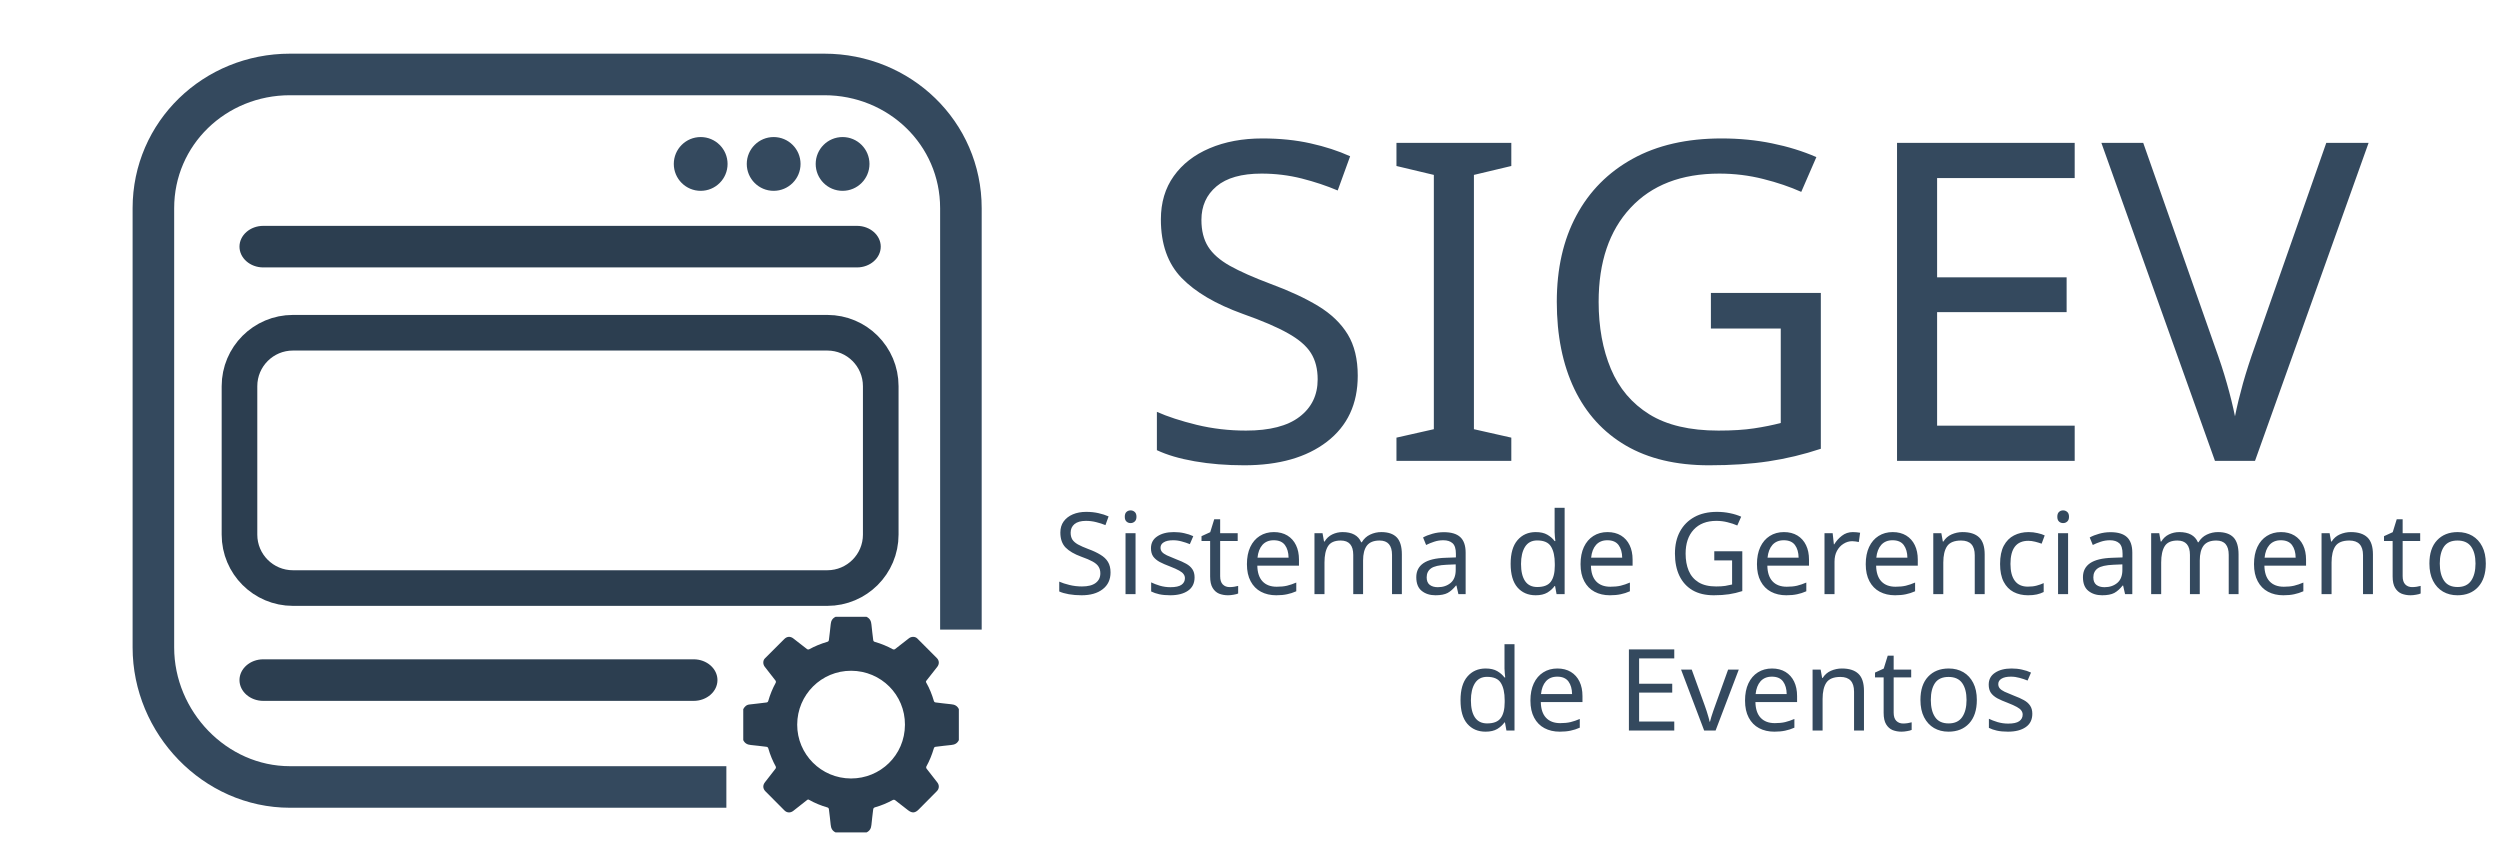
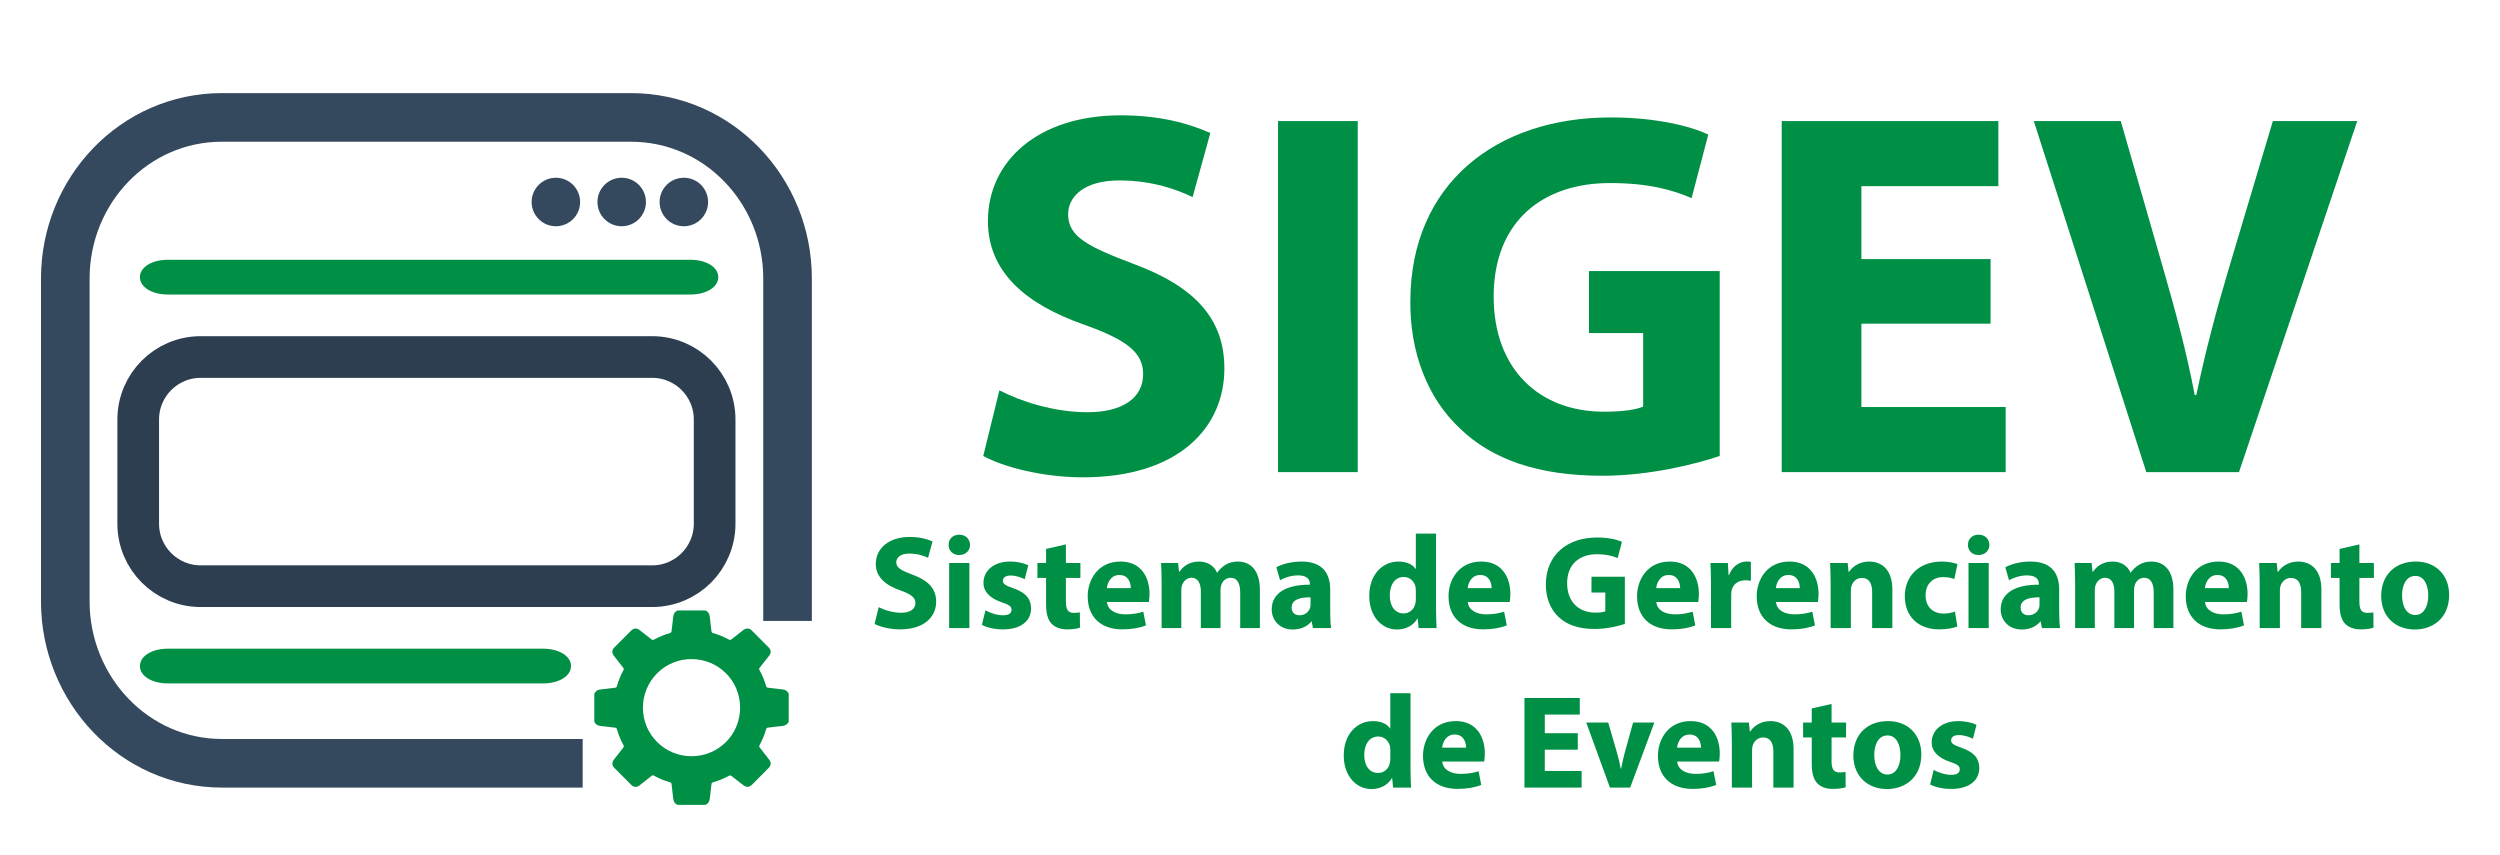
- <svg xmlns="http://www.w3.org/2000/svg" version="1.1" id="Camada_1" x="0px" y="0px" width="421.043px" height="144.706px" viewBox="0 0 421.043 144.706" enable-background="new 0 0 421.043 144.706" xml:space="preserve">
+ <svg xmlns="http://www.w3.org/2000/svg" version="1.1" id="Camada_1" x="0px" y="0px" width="359.982px" height="122.994px" viewBox="0 0 359.982 122.994" enable-background="new 0 0 359.982 122.994" xml:space="preserve">
  <g>
-     <g>
-       <circle fill="#34495E" cx="118.007" cy="27.611" r="4.529" />
-       <circle fill="#34495E" cx="130.297" cy="27.611" r="4.529" />
-       <circle fill="#34495E" cx="141.905" cy="27.611" r="4.529" />
-     </g>
-     <g>
-       <path fill="none" stroke="#2C3E50" stroke-width="6" stroke-miterlimit="10" d="M148.333,90.039c0,4.971-4.029,9-9,9h-90    c-4.971,0-9-4.029-9-9v-25c0-4.971,4.029-9,9-9h90c4.971,0,9,4.029,9,9V90.039z" />
-     </g>
-     <g>
-       <path fill="#2C3E50" d="M148.333,41.539c0,1.925-1.8,3.5-4,3.5h-100c-2.2,0-4-1.575-4-3.5c0-1.925,1.8-3.5,4-3.5h100    C146.533,38.039,148.333,39.614,148.333,41.539z" />
-     </g>
-     <g>
-       <path fill="#2C3E50" d="M120.833,114.539c0,1.925-1.8,3.5-4,3.5h-72.5c-2.2,0-4-1.575-4-3.5c0-1.925,1.8-3.5,4-3.5h72.5    C119.033,111.039,120.833,112.614,120.833,114.539z" />
-     </g>
-     <path fill="#2C3E50" d="M140.723,103.885c1.74,0,3.48,0,5.22,0c0.542,0.258,0.772,0.695,0.821,1.287   c0.073,0.866,0.202,1.726,0.298,2.59c0.021,0.185,0.082,0.286,0.276,0.341c1.071,0.305,2.094,0.73,3.072,1.264   c0.079,0.043,0.243,0.022,0.317-0.035c0.79-0.604,1.571-1.219,2.353-1.834c0.421-0.331,1.057-0.319,1.407,0.031   c1.097,1.098,2.195,2.196,3.29,3.296c0.424,0.426,0.445,1.015,0.07,1.489c-0.61,0.773-1.211,1.553-1.825,2.322   c-0.096,0.12-0.098,0.203-0.026,0.33c0.553,0.968,0.964,1.998,1.277,3.066c0.057,0.194,0.154,0.255,0.339,0.276   c0.864,0.096,1.724,0.226,2.59,0.299c0.59,0.05,1.03,0.276,1.285,0.821c0,1.74,0,3.48,0,5.22c-0.251,0.532-0.675,0.768-1.258,0.818   c-0.875,0.076-1.745,0.206-2.619,0.302c-0.187,0.021-0.281,0.085-0.338,0.277c-0.314,1.068-0.73,2.094-1.27,3.07   c-0.043,0.078-0.023,0.244,0.034,0.318c0.597,0.783,1.206,1.556,1.815,2.33c0.374,0.475,0.347,1.064-0.074,1.488   c-1.018,1.027-2.035,2.054-3.053,3.081c-0.611,0.615-1.113,0.65-1.801,0.117c-0.732-0.568-1.458-1.145-2.195-1.706   c-0.074-0.056-0.238-0.074-0.318-0.03c-0.962,0.524-1.964,0.95-3.018,1.243c-0.243,0.068-0.315,0.189-0.339,0.417   c-0.091,0.855-0.219,1.706-0.292,2.562c-0.049,0.583-0.287,1.006-0.818,1.257c-1.74,0-3.48,0-5.22,0   c-0.543-0.257-0.772-0.695-0.822-1.287c-0.072-0.866-0.202-1.726-0.297-2.59c-0.021-0.186-0.086-0.281-0.278-0.336   c-1.07-0.309-2.098-0.723-3.066-1.276c-0.131-0.075-0.212-0.063-0.33,0.031c-0.77,0.614-1.548,1.217-2.322,1.826   c-0.475,0.374-1.062,0.36-1.492-0.068c-1.073-1.068-2.138-2.144-3.204-3.219c-0.452-0.456-0.474-1.028-0.077-1.532   c0.604-0.765,1.205-1.533,1.795-2.309c0.056-0.074,0.074-0.239,0.03-0.318c-0.53-0.97-0.955-1.982-1.256-3.044   c-0.056-0.199-0.149-0.279-0.352-0.301c-0.864-0.093-1.724-0.224-2.59-0.297c-0.592-0.05-1.029-0.28-1.285-0.824   c0-1.74,0-3.48,0-5.22c0.235-0.42,0.528-0.733,1.059-0.783c0.942-0.09,1.879-0.226,2.819-0.332   c0.188-0.021,0.282-0.083,0.338-0.276c0.305-1.071,0.729-2.095,1.263-3.073c0.044-0.08,0.029-0.244-0.027-0.318   c-0.603-0.79-1.219-1.571-1.833-2.353c-0.333-0.424-0.326-1.053,0.026-1.407c1.09-1.092,2.18-2.183,3.275-3.27   c0.459-0.456,1.031-0.474,1.531-0.078c0.764,0.605,1.532,1.206,2.308,1.796c0.074,0.056,0.238,0.073,0.318,0.03   c0.978-0.536,2.002-0.956,3.072-1.267c0.193-0.056,0.256-0.153,0.277-0.339c0.097-0.873,0.226-1.744,0.302-2.619   C139.955,104.559,140.192,104.136,140.723,103.885z M134.262,122.035c-0.011,4.997,4.035,9.066,9.063,9.074   c4.916,0.008,9.066-3.882,9.085-9.054c0.019-5.038-4.013-9.066-9.049-9.087C138.336,112.948,134.273,117.006,134.262,122.035z" />
-     <g>
-       <path fill="none" stroke="#34495E" stroke-width="7" stroke-miterlimit="10" d="M122.333,132.539h-73.5c-12.65,0-23-10.85-23-23.5    V35.066c0-12.65,10.35-22.527,23-22.527h90c12.65,0,23,9.877,23,22.527v70.973" />
-     </g>
-     <g>
-       <g>
-         <text transform="matrix(1 0 0 1 191.0113 77.6127)" fill="#34495E" font-family="'MyriadPro-Bold'" font-size="75">SIGEV</text>
-         <text transform="matrix(1 0 0 1 177.4253 100.0658)">
-           <tspan x="0" y="0" fill="#34495E" font-family="'MyriadPro-Bold'" font-size="19.144">Sistema de Gerenciamento</tspan>
-           <tspan x="67.502" y="22.974" fill="#34495E" font-family="'MyriadPro-Bold'" font-size="19.144">de Eventos</tspan>
-         </text>
-       </g>
-     </g>
+     <circle fill="#34495E" cx="80.042" cy="29.086" r="3.492" />
+     <circle fill="#34495E" cx="89.519" cy="29.086" r="3.492" />
+     <circle fill="#34495E" cx="98.469" cy="29.086" r="3.492" />
+   </g>
+   <g>
+     <path fill="none" stroke="#2C3E50" stroke-width="6" stroke-miterlimit="10" d="M102.902,75.407c0,4.971-4.029,9-9,9h-65   c-4.971,0-9-4.029-9-9v-15c0-4.971,4.029-9,9-9h65c4.971,0,9,4.029,9,9V75.407z" />
+   </g>
+   <g>
+     <path fill="#009045" d="M103.426,39.907c0,1.484-1.8,2.5-4,2.5H24.149c-2.2,0-4-1.016-4-2.5s1.8-2.5,4-2.5h75.277   C101.626,37.407,103.426,38.423,103.426,39.907z" />
+   </g>
+   <g>
+     <path fill="#009045" d="M82.221,95.907c0,1.484-1.8,2.5-4,2.5H24.149c-2.2,0-4-1.016-4-2.5s1.8-2.5,4-2.5h54.072   C80.421,93.407,82.221,94.423,82.221,95.907z" />
+   </g>
+   <path fill="#009045" d="M97.558,87.899c1.342,0,2.683,0,4.025,0c0.418,0.199,0.595,0.536,0.633,0.992  c0.056,0.667,0.156,1.331,0.23,1.997c0.016,0.143,0.063,0.22,0.213,0.263c0.826,0.235,1.614,0.563,2.369,0.975  c0.061,0.033,0.187,0.017,0.245-0.027c0.609-0.465,1.211-0.94,1.814-1.414c0.324-0.255,0.815-0.246,1.085,0.024  c0.846,0.847,1.692,1.693,2.537,2.542c0.327,0.328,0.343,0.783,0.054,1.148c-0.47,0.596-0.934,1.197-1.407,1.791  c-0.074,0.093-0.076,0.157-0.02,0.255c0.427,0.747,0.744,1.54,0.985,2.364c0.044,0.149,0.118,0.197,0.261,0.213  c0.666,0.074,1.33,0.174,1.997,0.231c0.455,0.039,0.794,0.213,0.991,0.633c0,1.342,0,2.683,0,4.025  c-0.193,0.41-0.52,0.592-0.97,0.631c-0.675,0.058-1.346,0.159-2.019,0.233c-0.144,0.016-0.217,0.065-0.26,0.213  c-0.242,0.823-0.563,1.615-0.98,2.367c-0.034,0.06-0.018,0.188,0.026,0.246c0.46,0.604,0.93,1.2,1.4,1.797  c0.288,0.366,0.268,0.82-0.057,1.148c-0.785,0.792-1.569,1.584-2.354,2.376c-0.471,0.475-0.858,0.501-1.388,0.09  c-0.565-0.438-1.124-0.883-1.693-1.315c-0.057-0.043-0.184-0.057-0.245-0.023c-0.742,0.404-1.514,0.733-2.327,0.959  c-0.187,0.052-0.243,0.146-0.262,0.322c-0.07,0.659-0.169,1.315-0.225,1.975c-0.038,0.45-0.222,0.776-0.631,0.969  c-1.342,0-2.683,0-4.025,0c-0.419-0.198-0.595-0.536-0.633-0.992c-0.056-0.667-0.155-1.331-0.229-1.997  c-0.016-0.144-0.066-0.217-0.214-0.259c-0.825-0.238-1.618-0.558-2.364-0.984c-0.101-0.058-0.164-0.048-0.254,0.024  c-0.594,0.473-1.194,0.938-1.79,1.408c-0.366,0.288-0.819,0.277-1.151-0.052c-0.827-0.823-1.648-1.653-2.47-2.482  c-0.349-0.352-0.366-0.793-0.059-1.181c0.466-0.59,0.929-1.182,1.384-1.78c0.043-0.057,0.057-0.184,0.023-0.245  c-0.409-0.748-0.737-1.528-0.968-2.348c-0.043-0.154-0.115-0.215-0.272-0.232c-0.666-0.072-1.33-0.173-1.997-0.229  c-0.457-0.038-0.793-0.216-0.991-0.635c0-1.342,0-2.683,0-4.025c0.181-0.324,0.407-0.565,0.816-0.604  c0.726-0.069,1.449-0.174,2.174-0.256c0.145-0.016,0.218-0.064,0.26-0.213c0.235-0.826,0.562-1.615,0.974-2.37  c0.034-0.062,0.022-0.188-0.021-0.245c-0.465-0.61-0.94-1.211-1.414-1.814c-0.257-0.327-0.252-0.812,0.02-1.085  c0.84-0.842,1.681-1.683,2.525-2.522c0.354-0.352,0.795-0.365,1.18-0.06c0.589,0.467,1.181,0.93,1.779,1.385  c0.057,0.043,0.184,0.057,0.245,0.023c0.754-0.413,1.544-0.737,2.368-0.977c0.149-0.043,0.197-0.118,0.213-0.261  c0.075-0.673,0.174-1.345,0.233-2.019C96.966,88.419,97.149,88.093,97.558,87.899z M92.576,101.895  c-0.008,3.853,3.112,6.991,6.988,6.997c3.791,0.006,6.99-2.994,7.005-6.981c0.015-3.885-3.094-6.991-6.977-7.007  C95.717,94.887,92.584,98.017,92.576,101.895z" />
+   <g>
+     <path fill="none" stroke="#34495E" stroke-width="7" stroke-miterlimit="10" d="M83.902,109.907H31.968   c-12.65,0-22.566-10.649-22.566-23.299V40.099c0-12.65,9.916-23.192,22.566-23.192h58.867c12.65,0,22.566,10.542,22.566,23.192   v49.308" />
+   </g>
+   <g>
+     <path fill="#009045" d="M143.905,56.206c3.074,1.575,7.799,3.15,12.674,3.15c5.25,0,8.025-2.176,8.025-5.476   c0-3.149-2.4-4.949-8.476-7.124c-8.399-2.925-13.874-7.575-13.874-14.925c0-8.625,7.2-15.225,19.124-15.225   c5.7,0,9.899,1.2,12.899,2.55l-2.55,9.225c-2.024-0.975-5.625-2.399-10.574-2.399c-4.95,0-7.35,2.25-7.35,4.875   c0,3.225,2.85,4.65,9.374,7.125c8.925,3.3,13.125,7.95,13.125,15.075c0,8.475-6.524,15.674-20.399,15.674   c-5.774,0-11.475-1.5-14.324-3.074L143.905,56.206z" />
+     <path fill="#009045" d="M195.504,17.433v50.548h-11.475V17.433H195.504z" />
+     <path fill="#009045" d="M247.627,65.656c-3.524,1.199-10.199,2.85-16.874,2.85c-9.225,0-15.899-2.325-20.549-6.825   c-4.65-4.35-7.2-10.949-7.125-18.374c0.075-16.799,12.3-26.399,28.874-26.399c6.524,0,11.549,1.275,14.024,2.475l-2.4,9.15   c-2.774-1.2-6.225-2.175-11.774-2.175c-9.524,0-16.725,5.4-16.725,16.35c0,10.424,6.525,16.575,15.899,16.575   c2.625,0,4.726-0.3,5.625-0.75V47.956h-7.8v-8.924h18.824V65.656z" />
+     <path fill="#009045" d="M286.627,46.607h-18.599v12h20.773v9.374h-32.248V17.433h31.198v9.375h-19.724v10.5h18.599V46.607z" />
+     <path fill="#009045" d="M309.051,67.981l-16.199-50.548h12.524l6.15,21.374c1.725,6,3.3,11.774,4.499,18.074h0.226   c1.274-6.074,2.85-12.074,4.574-17.849l6.45-21.599h12.149L322.4,67.981H309.051z" />
+   </g>
+   <g>
+     <path fill="#009045" d="M126.526,87.427c0.785,0.402,1.992,0.805,3.236,0.805c1.341,0,2.049-0.556,2.049-1.398   c0-0.804-0.612-1.264-2.163-1.818c-2.146-0.747-3.543-1.935-3.543-3.812c0-2.202,1.838-3.887,4.883-3.887   c1.456,0,2.528,0.306,3.294,0.65l-0.651,2.355c-0.517-0.249-1.436-0.612-2.7-0.612c-1.264,0-1.876,0.574-1.876,1.244   c0,0.824,0.728,1.188,2.394,1.819c2.278,0.843,3.352,2.03,3.352,3.85c0,2.164-1.666,4.002-5.209,4.002   c-1.475,0-2.93-0.383-3.658-0.785L126.526,87.427z" />
+     <path fill="#009045" d="M139.679,78.465c0,0.805-0.613,1.455-1.57,1.455c-0.919,0-1.532-0.65-1.513-1.455   c-0.02-0.843,0.594-1.475,1.531-1.475C139.066,76.99,139.66,77.622,139.679,78.465z M136.673,90.434v-9.364h2.911v9.364H136.673z" />
+     <path fill="#009045" d="M141.899,87.887c0.536,0.325,1.646,0.708,2.508,0.708c0.881,0,1.245-0.306,1.245-0.784   c0-0.479-0.287-0.709-1.379-1.073c-1.934-0.65-2.681-1.704-2.662-2.814c0-1.743,1.494-3.064,3.812-3.064   c1.091,0,2.068,0.249,2.643,0.536l-0.518,2.011c-0.421-0.229-1.226-0.536-2.029-0.536c-0.709,0-1.111,0.287-1.111,0.767   c0,0.44,0.364,0.67,1.514,1.072c1.78,0.612,2.527,1.513,2.547,2.892c0,1.742-1.379,3.025-4.061,3.025   c-1.226,0-2.316-0.268-3.025-0.651L141.899,87.887z" />
+     <path fill="#009045" d="M153.482,78.389v2.681h2.087v2.145h-2.087v3.39c0,1.13,0.268,1.647,1.148,1.647   c0.364,0,0.651-0.039,0.862-0.077l0.019,2.202c-0.383,0.153-1.072,0.249-1.896,0.249c-0.938,0-1.724-0.325-2.183-0.804   c-0.536-0.556-0.805-1.456-0.805-2.777v-3.83h-1.245v-2.145h1.245v-2.03L153.482,78.389z" />
+     <path fill="#009045" d="M159.397,86.681c0.097,1.206,1.283,1.78,2.644,1.78c0.995,0,1.8-0.134,2.585-0.383l0.383,1.973   c-0.957,0.383-2.126,0.574-3.39,0.574c-3.179,0-4.998-1.838-4.998-4.769c0-2.374,1.475-4.998,4.73-4.998   c3.025,0,4.174,2.355,4.174,4.673c0,0.498-0.057,0.938-0.096,1.149H159.397z M162.826,84.689c0-0.708-0.307-1.896-1.647-1.896   c-1.226,0-1.724,1.11-1.8,1.896H162.826z" />
+     <path fill="#009045" d="M167.264,84.057c0-1.168-0.038-2.164-0.076-2.987h2.451l0.134,1.264h0.058   c0.402-0.594,1.226-1.475,2.834-1.475c1.206,0,2.164,0.613,2.566,1.59h0.038c0.345-0.479,0.766-0.862,1.206-1.13   c0.518-0.307,1.092-0.46,1.781-0.46c1.8,0,3.16,1.265,3.16,4.061v5.515h-2.835V85.34c0-1.359-0.44-2.145-1.379-2.145   c-0.67,0-1.148,0.459-1.34,1.015c-0.077,0.211-0.115,0.517-0.115,0.747v5.477h-2.834v-5.247c0-1.188-0.421-1.991-1.341-1.991   c-0.746,0-1.188,0.574-1.359,1.053c-0.096,0.229-0.115,0.498-0.115,0.728v5.458h-2.834V84.057z" />
+     <path fill="#009045" d="M189.052,90.434l-0.173-0.938h-0.058c-0.612,0.747-1.57,1.149-2.681,1.149   c-1.896,0-3.025-1.379-3.025-2.873c0-2.432,2.183-3.6,5.496-3.581v-0.134c0-0.498-0.269-1.206-1.705-1.206   c-0.957,0-1.972,0.325-2.585,0.708l-0.536-1.876c0.651-0.364,1.935-0.824,3.639-0.824c3.121,0,4.117,1.839,4.117,4.041v3.255   c0,0.9,0.038,1.763,0.134,2.279H189.052z M188.708,86.01c-1.532-0.019-2.72,0.345-2.72,1.475c0,0.747,0.498,1.11,1.149,1.11   c0.728,0,1.321-0.479,1.513-1.072c0.038-0.152,0.058-0.325,0.058-0.497V86.01z" />
+     <path fill="#009045" d="M206.781,76.837v10.801c0,1.054,0.038,2.164,0.076,2.796h-2.585l-0.134-1.379H204.1   c-0.594,1.054-1.724,1.59-2.931,1.59c-2.221,0-4.002-1.896-4.002-4.807c-0.019-3.16,1.953-4.979,4.194-4.979   c1.148,0,2.049,0.402,2.47,1.054h0.038v-5.075H206.781z M203.87,85.033c0-0.153-0.019-0.363-0.038-0.517   c-0.172-0.785-0.804-1.437-1.704-1.437c-1.321,0-2.011,1.188-2.011,2.662c0,1.589,0.785,2.585,1.991,2.585   c0.843,0,1.513-0.574,1.686-1.398c0.058-0.21,0.076-0.421,0.076-0.67V85.033z" />
+     <path fill="#009045" d="M211.354,86.681c0.097,1.206,1.283,1.78,2.644,1.78c0.995,0,1.8-0.134,2.585-0.383l0.383,1.973   c-0.957,0.383-2.126,0.574-3.39,0.574c-3.179,0-4.998-1.838-4.998-4.769c0-2.374,1.475-4.998,4.73-4.998   c3.025,0,4.174,2.355,4.174,4.673c0,0.498-0.057,0.938-0.096,1.149H211.354z M214.783,84.689c0-0.708-0.307-1.896-1.647-1.896   c-1.226,0-1.724,1.11-1.8,1.896H214.783z" />
+     <path fill="#009045" d="M233.967,89.84c-0.899,0.307-2.604,0.728-4.309,0.728c-2.355,0-4.06-0.594-5.247-1.742   c-1.188-1.111-1.838-2.796-1.819-4.691c0.02-4.29,3.141-6.741,7.373-6.741c1.666,0,2.949,0.325,3.581,0.632l-0.613,2.336   c-0.708-0.306-1.589-0.555-3.006-0.555c-2.433,0-4.271,1.379-4.271,4.175c0,2.661,1.666,4.231,4.06,4.231   c0.67,0,1.206-0.076,1.437-0.191v-2.7h-1.992v-2.278h4.807V89.84z" />
+     <path fill="#009045" d="M238.501,86.681c0.097,1.206,1.283,1.78,2.644,1.78c0.995,0,1.8-0.134,2.585-0.383l0.383,1.973   c-0.957,0.383-2.126,0.574-3.39,0.574c-3.179,0-4.998-1.838-4.998-4.769c0-2.374,1.475-4.998,4.73-4.998   c3.025,0,4.174,2.355,4.174,4.673c0,0.498-0.057,0.938-0.096,1.149H238.501z M241.929,84.689c0-0.708-0.307-1.896-1.647-1.896   c-1.226,0-1.724,1.11-1.8,1.896H241.929z" />
+     <path fill="#009045" d="M246.369,84.152c0-1.379-0.038-2.278-0.076-3.083h2.509l0.096,1.724h0.076   c0.479-1.359,1.628-1.935,2.527-1.935c0.269,0,0.402,0,0.613,0.039v2.738c-0.211-0.039-0.46-0.077-0.785-0.077   c-1.072,0-1.8,0.575-1.991,1.475c-0.039,0.191-0.058,0.422-0.058,0.651v4.749h-2.911V84.152z" />
+     <path fill="#009045" d="M255.73,86.681c0.097,1.206,1.283,1.78,2.644,1.78c0.995,0,1.8-0.134,2.585-0.383l0.383,1.973   c-0.957,0.383-2.126,0.574-3.39,0.574c-3.179,0-4.998-1.838-4.998-4.769c0-2.374,1.475-4.998,4.73-4.998   c3.025,0,4.174,2.355,4.174,4.673c0,0.498-0.057,0.938-0.096,1.149H255.73z M259.159,84.689c0-0.708-0.307-1.896-1.647-1.896   c-1.226,0-1.724,1.11-1.8,1.896H259.159z" />
+     <path fill="#009045" d="M263.598,84.057c0-1.168-0.038-2.164-0.076-2.987h2.527l0.134,1.283h0.058   c0.383-0.594,1.341-1.494,2.892-1.494c1.915,0,3.352,1.265,3.352,4.021v5.554h-2.911v-5.189c0-1.207-0.421-2.03-1.475-2.03   c-0.804,0-1.282,0.556-1.475,1.092c-0.076,0.172-0.114,0.46-0.114,0.728v5.4h-2.911V84.057z" />
+     <path fill="#009045" d="M281.845,90.204c-0.518,0.229-1.494,0.421-2.604,0.421c-3.025,0-4.96-1.838-4.96-4.787   c0-2.738,1.877-4.979,5.362-4.979c0.766,0,1.608,0.135,2.221,0.364l-0.459,2.164c-0.345-0.153-0.862-0.287-1.628-0.287   c-1.532,0-2.527,1.091-2.509,2.623c0,1.724,1.149,2.624,2.566,2.624c0.689,0,1.226-0.115,1.666-0.288L281.845,90.204z" />
+     <path fill="#009045" d="M286.458,78.465c0,0.805-0.613,1.455-1.57,1.455c-0.919,0-1.532-0.65-1.513-1.455   c-0.02-0.843,0.594-1.475,1.531-1.475C285.844,76.99,286.438,77.622,286.458,78.465z M283.451,90.434v-9.364h2.911v9.364H283.451z" />
+     <path fill="#009045" d="M294.02,90.434l-0.173-0.938h-0.058c-0.612,0.747-1.57,1.149-2.681,1.149c-1.896,0-3.025-1.379-3.025-2.873   c0-2.432,2.183-3.6,5.496-3.581v-0.134c0-0.498-0.269-1.206-1.705-1.206c-0.957,0-1.972,0.325-2.585,0.708l-0.536-1.876   c0.651-0.364,1.935-0.824,3.639-0.824c3.121,0,4.117,1.839,4.117,4.041v3.255c0,0.9,0.038,1.763,0.134,2.279H294.02z    M293.676,86.01c-1.532-0.019-2.72,0.345-2.72,1.475c0,0.747,0.498,1.11,1.149,1.11c0.728,0,1.321-0.479,1.513-1.072   c0.038-0.152,0.058-0.325,0.058-0.497V86.01z" />
+     <path fill="#009045" d="M298.804,84.057c0-1.168-0.038-2.164-0.076-2.987h2.451l0.134,1.264h0.058   c0.402-0.594,1.226-1.475,2.834-1.475c1.206,0,2.164,0.613,2.566,1.59h0.038c0.345-0.479,0.766-0.862,1.206-1.13   c0.518-0.307,1.092-0.46,1.781-0.46c1.8,0,3.159,1.265,3.159,4.061v5.515h-2.834V85.34c0-1.359-0.44-2.145-1.379-2.145   c-0.67,0-1.148,0.459-1.34,1.015c-0.077,0.211-0.115,0.517-0.115,0.747v5.477h-2.834v-5.247c0-1.188-0.421-1.991-1.341-1.991   c-0.746,0-1.187,0.574-1.359,1.053c-0.096,0.229-0.115,0.498-0.115,0.728v5.458h-2.834V84.057z" />
+     <path fill="#009045" d="M317.509,86.681c0.097,1.206,1.283,1.78,2.644,1.78c0.995,0,1.8-0.134,2.585-0.383l0.383,1.973   c-0.957,0.383-2.126,0.574-3.39,0.574c-3.179,0-4.998-1.838-4.998-4.769c0-2.374,1.475-4.998,4.73-4.998   c3.025,0,4.174,2.355,4.174,4.673c0,0.498-0.057,0.938-0.096,1.149H317.509z M320.937,84.689c0-0.708-0.307-1.896-1.647-1.896   c-1.226,0-1.724,1.11-1.8,1.896H320.937z" />
+     <path fill="#009045" d="M325.377,84.057c0-1.168-0.038-2.164-0.076-2.987h2.527l0.134,1.283h0.058   c0.383-0.594,1.341-1.494,2.892-1.494c1.915,0,3.352,1.265,3.352,4.021v5.554h-2.911v-5.189c0-1.207-0.421-2.03-1.475-2.03   c-0.804,0-1.282,0.556-1.475,1.092c-0.076,0.172-0.114,0.46-0.114,0.728v5.4h-2.911V84.057z" />
+     <path fill="#009045" d="M339.736,78.389v2.681h2.087v2.145h-2.087v3.39c0,1.13,0.268,1.647,1.148,1.647   c0.364,0,0.651-0.039,0.862-0.077l0.019,2.202c-0.383,0.153-1.072,0.249-1.896,0.249c-0.938,0-1.724-0.325-2.183-0.804   c-0.536-0.556-0.805-1.456-0.805-2.777v-3.83h-1.245v-2.145h1.245v-2.03L339.736,78.389z" />
+     <path fill="#009045" d="M352.659,85.647c0,3.428-2.432,4.998-4.94,4.998c-2.738,0-4.845-1.801-4.845-4.826s1.991-4.96,4.998-4.96   C350.745,80.859,352.659,82.831,352.659,85.647z M345.881,85.742c0,1.608,0.67,2.814,1.915,2.814c1.13,0,1.857-1.13,1.857-2.814   c0-1.398-0.536-2.815-1.857-2.815C346.397,82.927,345.881,84.363,345.881,85.742z" />
+     <path fill="#009045" d="M203.105,99.811v10.801c0,1.054,0.038,2.164,0.076,2.796h-2.585l-0.134-1.379h-0.038   c-0.594,1.054-1.724,1.59-2.931,1.59c-2.221,0-4.002-1.896-4.002-4.807c-0.019-3.16,1.953-4.979,4.194-4.979   c1.148,0,2.049,0.402,2.47,1.054h0.038v-5.075H203.105z M200.194,108.007c0-0.153-0.019-0.363-0.038-0.517   c-0.172-0.785-0.804-1.437-1.704-1.437c-1.321,0-2.011,1.188-2.011,2.662c0,1.589,0.785,2.585,1.991,2.585   c0.843,0,1.513-0.574,1.686-1.398c0.058-0.21,0.076-0.421,0.076-0.67V108.007z" />
+     <path fill="#009045" d="M207.678,109.654c0.097,1.206,1.283,1.78,2.644,1.78c0.995,0,1.8-0.134,2.585-0.383l0.383,1.973   c-0.957,0.383-2.126,0.574-3.39,0.574c-3.179,0-4.998-1.838-4.998-4.769c0-2.374,1.475-4.998,4.73-4.998   c3.025,0,4.174,2.355,4.174,4.673c0,0.498-0.057,0.938-0.096,1.149H207.678z M211.107,107.662c0-0.708-0.307-1.896-1.647-1.896   c-1.226,0-1.724,1.11-1.8,1.896H211.107z" />
+     <path fill="#009045" d="M227.188,107.949h-4.75v3.064h5.305v2.394h-8.234V100.5h7.967v2.394h-5.037v2.682h4.75V107.949z" />
+     <path fill="#009045" d="M231.571,104.043l1.264,4.347c0.23,0.785,0.402,1.532,0.536,2.279h0.058   c0.153-0.767,0.307-1.475,0.518-2.279l1.206-4.347h3.063l-3.484,9.364h-2.911l-3.409-9.364H231.571z" />
+     <path fill="#009045" d="M241.507,109.654c0.097,1.206,1.283,1.78,2.644,1.78c0.995,0,1.8-0.134,2.585-0.383l0.383,1.973   c-0.957,0.383-2.126,0.574-3.39,0.574c-3.179,0-4.998-1.838-4.998-4.769c0-2.374,1.475-4.998,4.73-4.998   c3.025,0,4.174,2.355,4.174,4.673c0,0.498-0.057,0.938-0.096,1.149H241.507z M244.935,107.662c0-0.708-0.307-1.896-1.647-1.896   c-1.226,0-1.724,1.11-1.8,1.896H244.935z" />
+     <path fill="#009045" d="M249.374,107.03c0-1.168-0.038-2.164-0.076-2.987h2.527l0.134,1.283h0.058   c0.383-0.594,1.341-1.494,2.892-1.494c1.915,0,3.352,1.265,3.352,4.021v5.554h-2.911v-5.189c0-1.207-0.421-2.03-1.475-2.03   c-0.804,0-1.282,0.556-1.475,1.092c-0.076,0.172-0.114,0.46-0.114,0.728v5.4h-2.911V107.03z" />
+     <path fill="#009045" d="M263.734,101.362v2.681h2.087v2.145h-2.087v3.39c0,1.13,0.268,1.647,1.148,1.647   c0.364,0,0.651-0.039,0.862-0.077l0.019,2.202c-0.383,0.153-1.072,0.249-1.896,0.249c-0.938,0-1.724-0.325-2.183-0.805   c-0.536-0.555-0.805-1.455-0.805-2.776v-3.83h-1.245v-2.145h1.245v-2.03L263.734,101.362z" />
+     <path fill="#009045" d="M276.657,108.62c0,3.428-2.432,4.998-4.94,4.998c-2.738,0-4.845-1.801-4.845-4.826s1.991-4.96,4.998-4.96   C274.743,103.832,276.657,105.805,276.657,108.62z M269.879,108.716c0,1.608,0.67,2.814,1.915,2.814c1.13,0,1.857-1.13,1.857-2.814   c0-1.398-0.536-2.815-1.857-2.815C270.395,105.901,269.879,107.337,269.879,108.716z" />
+     <path fill="#009045" d="M278.436,110.861c0.536,0.325,1.646,0.709,2.508,0.709c0.881,0,1.245-0.307,1.245-0.785   c0-0.479-0.287-0.709-1.379-1.073c-1.934-0.65-2.681-1.704-2.662-2.814c0-1.743,1.494-3.064,3.812-3.064   c1.091,0,2.068,0.249,2.643,0.536l-0.518,2.011c-0.421-0.229-1.226-0.536-2.029-0.536c-0.709,0-1.111,0.287-1.111,0.767   c0,0.44,0.364,0.67,1.514,1.072c1.78,0.612,2.527,1.513,2.547,2.892c0,1.742-1.379,3.025-4.061,3.025   c-1.226,0-2.316-0.268-3.025-0.651L278.436,110.861z" />
  </g>
</svg>
